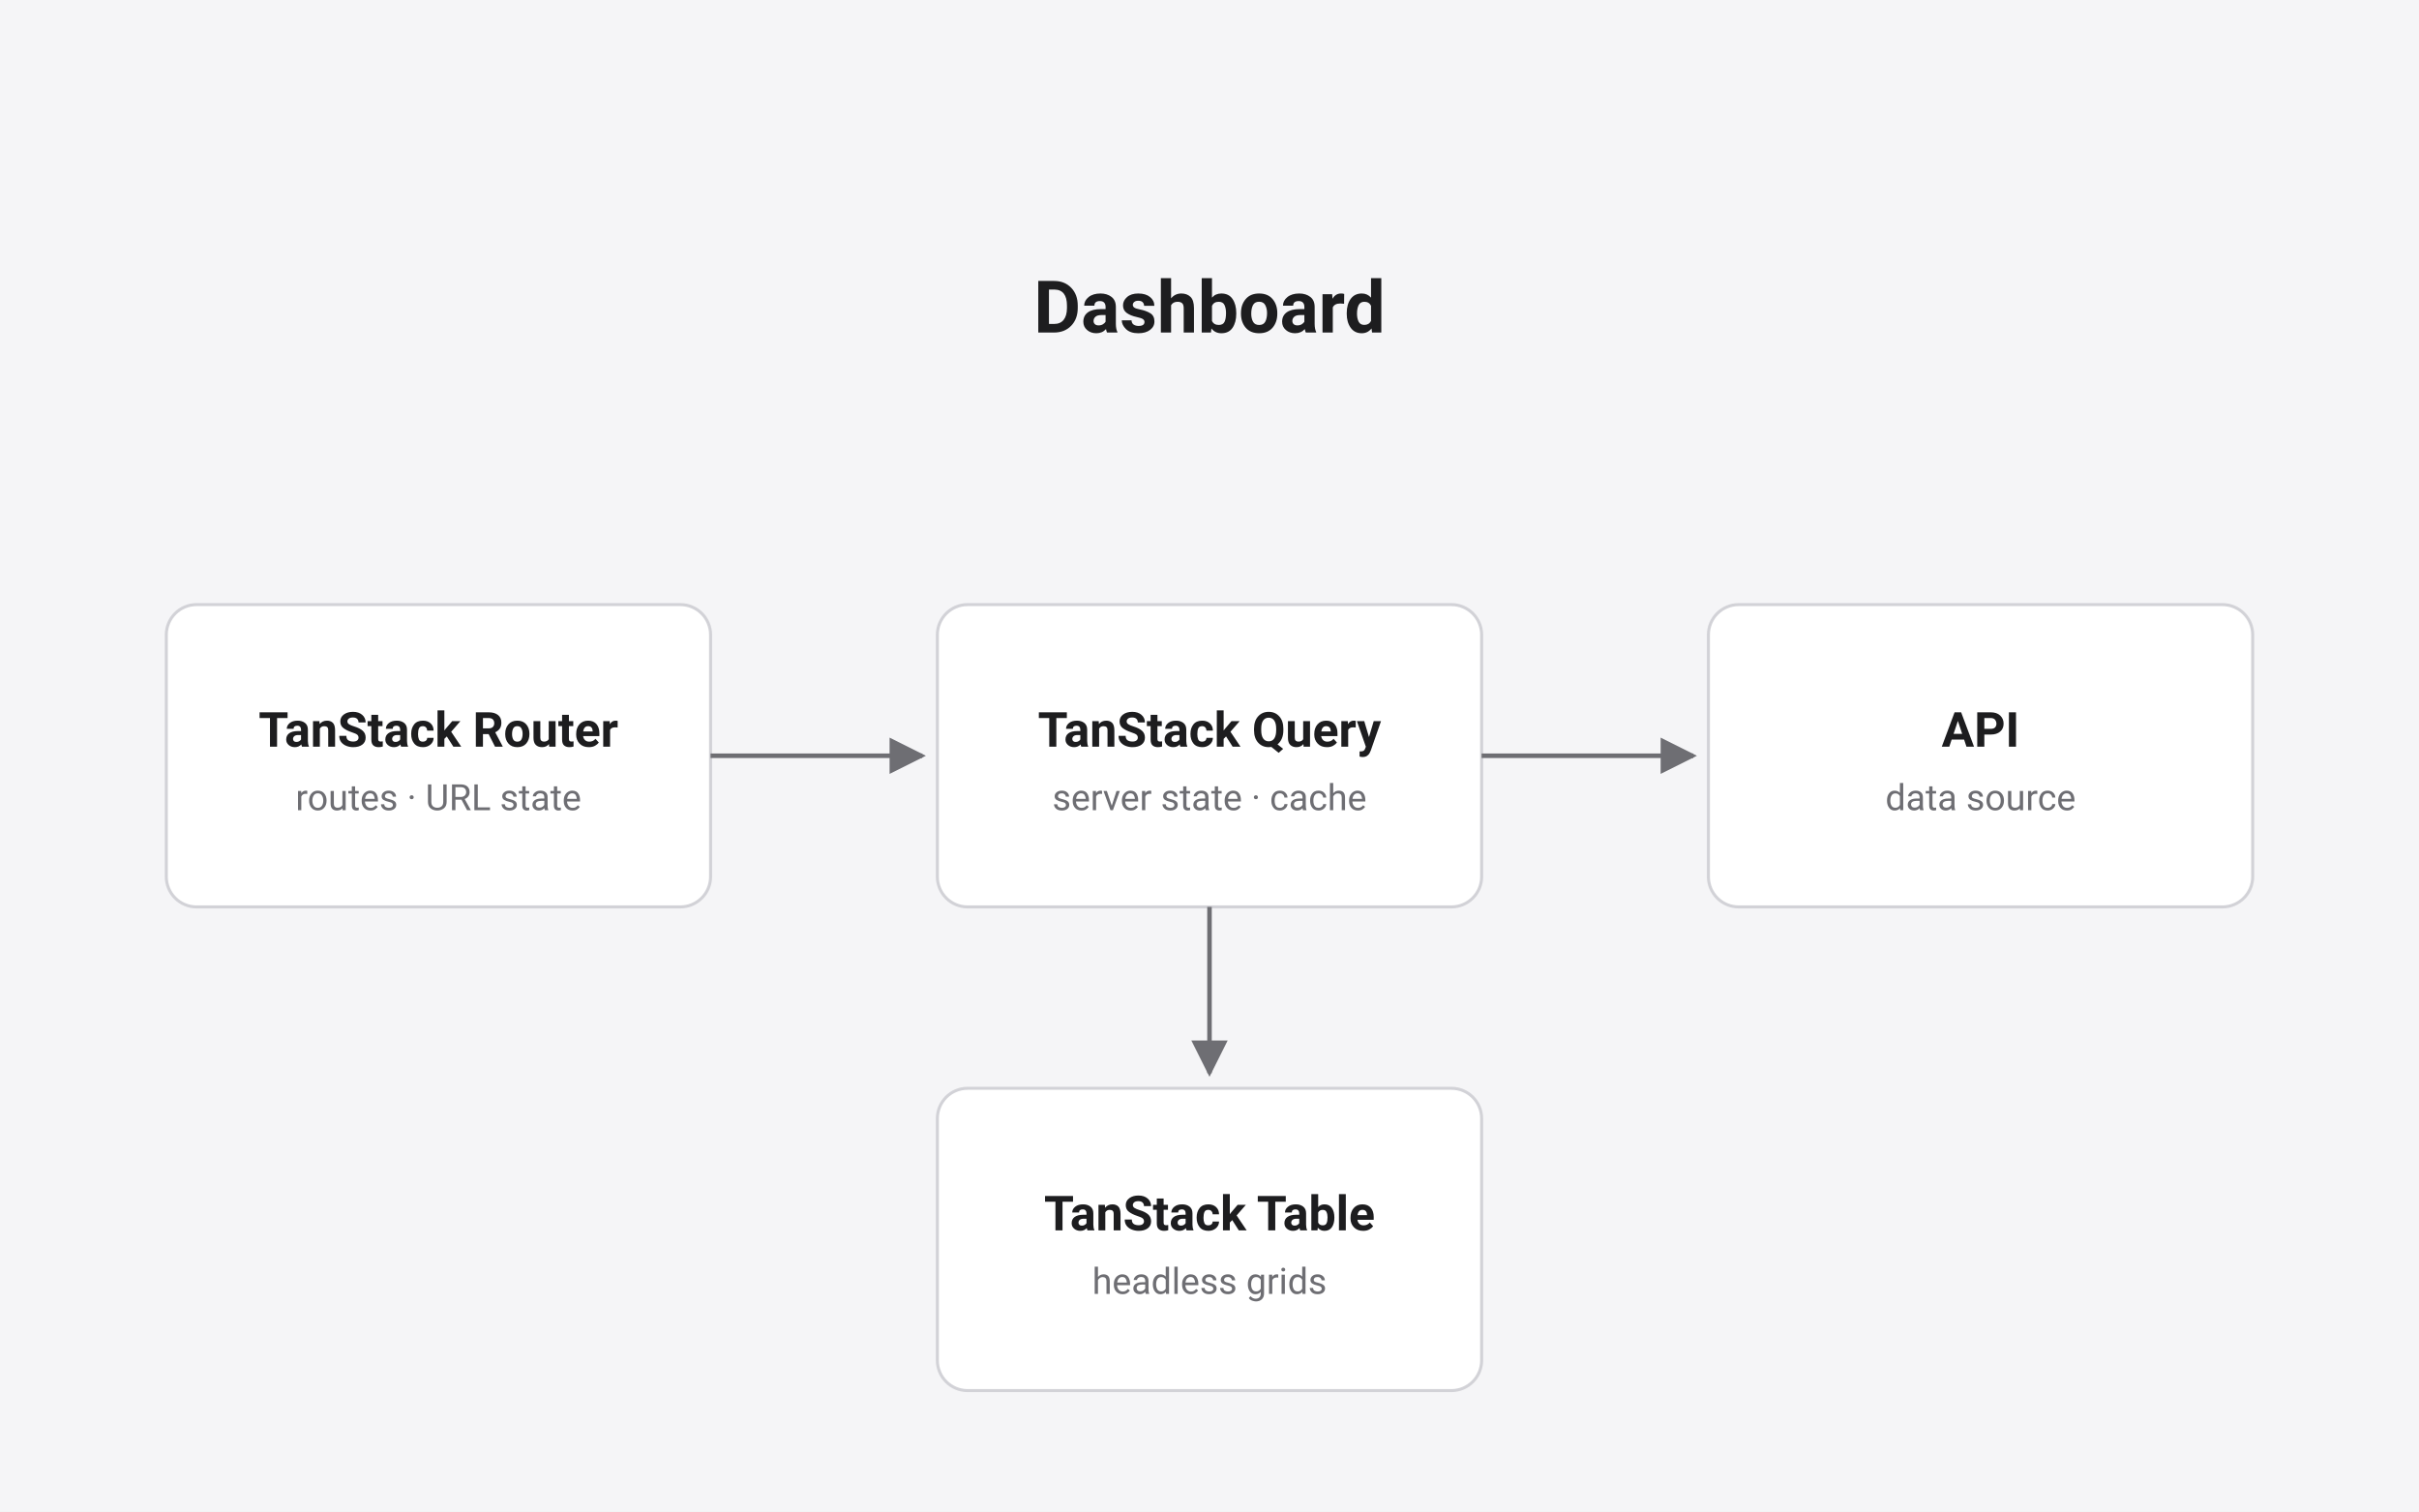
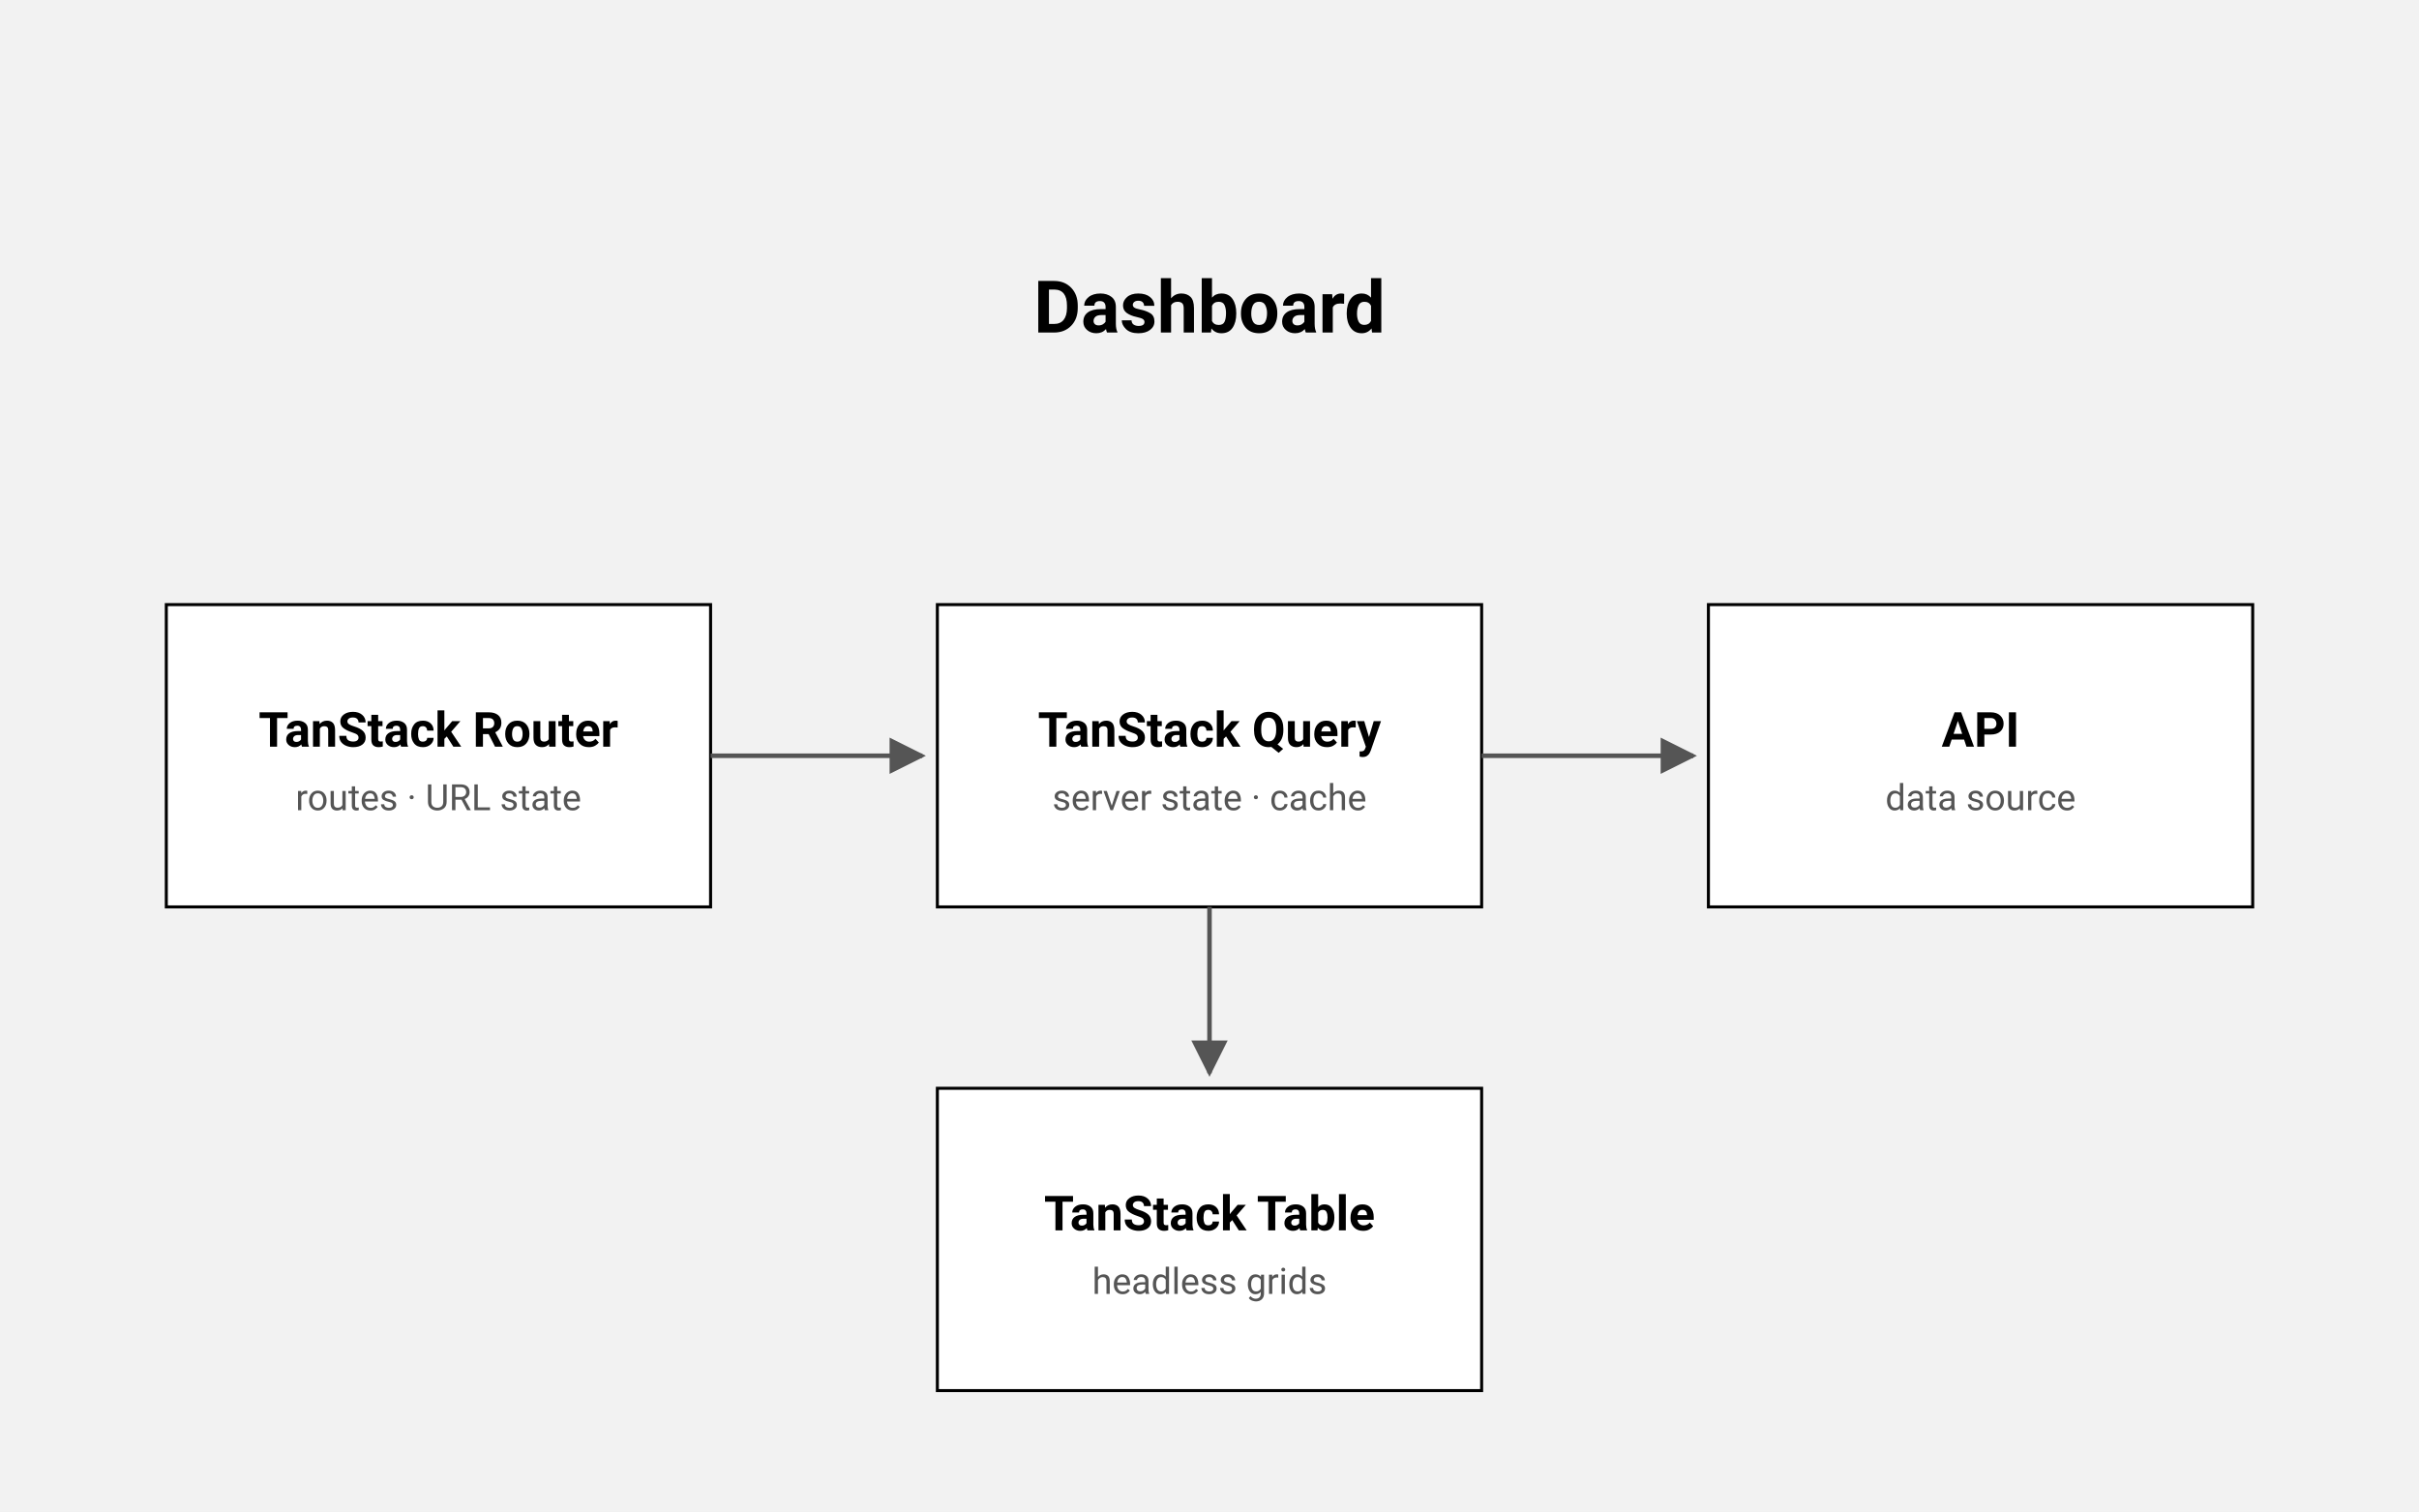
<svg xmlns="http://www.w3.org/2000/svg" viewBox="0 0 1600 1000" width="1600" height="1000" role="img" font-family="-apple-system, BlinkMacSystemFont, 'Segoe UI', Roboto, Helvetica, Arial, sans-serif">
-   <rect width="1600" height="1000" fill="#f5f5f7" />
+   <rect width="1600" height="1000" fill="#f2f2f2" />
  <defs>
    <marker id="a" viewBox="0 0 10 10" refX="9" refY="5" markerWidth="8" markerHeight="8" orient="auto">
-       <path d="M0 0L10 5L0 10z" fill="#6e6e73" />
+       <path d="M0 0L10 5L0 10z" fill="#555555" />
    </marker>
  </defs>
-   <rect x="110" y="400" width="360" height="200" rx="20" fill="#ffffff" stroke="#d2d2d7" stroke-width="2" />
-   <text x="290.0" y="494.0" font-size="32" fill="#1d1d1f" font-weight="600" text-anchor="middle">TanStack Router</text>
-   <text x="290.0" y="536.0" font-size="24" fill="#6e6e73" font-weight="400" text-anchor="middle">routes · URL state</text>
-   <rect x="620" y="400" width="360" height="200" rx="20" fill="#ffffff" stroke="#d2d2d7" stroke-width="2" />
-   <text x="800.0" y="494.0" font-size="32" fill="#1d1d1f" font-weight="600" text-anchor="middle">TanStack Query</text>
-   <text x="800.0" y="536.0" font-size="24" fill="#6e6e73" font-weight="400" text-anchor="middle">server state · cache</text>
-   <rect x="1130" y="400" width="360" height="200" rx="20" fill="#ffffff" stroke="#d2d2d7" stroke-width="2" />
-   <text x="1310.0" y="494.0" font-size="32" fill="#1d1d1f" font-weight="600" text-anchor="middle">API</text>
-   <text x="1310.0" y="536.0" font-size="24" fill="#6e6e73" font-weight="400" text-anchor="middle">data source</text>
-   <rect x="620" y="720" width="360" height="200" rx="20" fill="#ffffff" stroke="#d2d2d7" stroke-width="2" />
-   <text x="800.0" y="814.0" font-size="32" fill="#1d1d1f" font-weight="600" text-anchor="middle">TanStack Table</text>
-   <text x="800.0" y="856.0" font-size="24" fill="#6e6e73" font-weight="400" text-anchor="middle">headless grids</text>
-   <line x1="470" y1="500" x2="610" y2="500" stroke="#6e6e73" stroke-width="3" marker-end="url(#a)" />
-   <line x1="980" y1="500" x2="1120" y2="500" stroke="#6e6e73" stroke-width="3" marker-end="url(#a)" />
-   <line x1="800" y1="600" x2="800" y2="710" stroke="#6e6e73" stroke-width="3" marker-end="url(#a)" />
-   <text x="800" y="220" font-size="48" fill="#1d1d1f" font-weight="600" text-anchor="middle">Dashboard</text>
+   <rect x="110" y="400" width="360" height="200" fill="#ffffff" stroke="#000000" stroke-width="2" />
+   <text x="290.0" y="494.0" font-size="32" fill="#000000" font-weight="600" text-anchor="middle">TanStack Router</text>
+   <text x="290.0" y="536.0" font-size="24" fill="#555555" font-weight="400" text-anchor="middle">routes · URL state</text>
+   <rect x="620" y="400" width="360" height="200" fill="#ffffff" stroke="#000000" stroke-width="2" />
+   <text x="800.0" y="494.0" font-size="32" fill="#000000" font-weight="600" text-anchor="middle">TanStack Query</text>
+   <text x="800.0" y="536.0" font-size="24" fill="#555555" font-weight="400" text-anchor="middle">server state · cache</text>
+   <rect x="1130" y="400" width="360" height="200" fill="#ffffff" stroke="#000000" stroke-width="2" />
+   <text x="1310.0" y="494.0" font-size="32" fill="#000000" font-weight="600" text-anchor="middle">API</text>
+   <text x="1310.0" y="536.0" font-size="24" fill="#555555" font-weight="400" text-anchor="middle">data source</text>
+   <rect x="620" y="720" width="360" height="200" fill="#ffffff" stroke="#000000" stroke-width="2" />
+   <text x="800.0" y="814.0" font-size="32" fill="#000000" font-weight="600" text-anchor="middle">TanStack Table</text>
+   <text x="800.0" y="856.0" font-size="24" fill="#555555" font-weight="400" text-anchor="middle">headless grids</text>
+   <line x1="470" y1="500" x2="610" y2="500" stroke="#555555" stroke-width="3" marker-end="url(#a)" />
+   <line x1="980" y1="500" x2="1120" y2="500" stroke="#555555" stroke-width="3" marker-end="url(#a)" />
+   <line x1="800" y1="600" x2="800" y2="710" stroke="#555555" stroke-width="3" marker-end="url(#a)" />
+   <text x="800" y="220" font-size="48" fill="#000000" font-weight="600" text-anchor="middle">Dashboard</text>
</svg>
